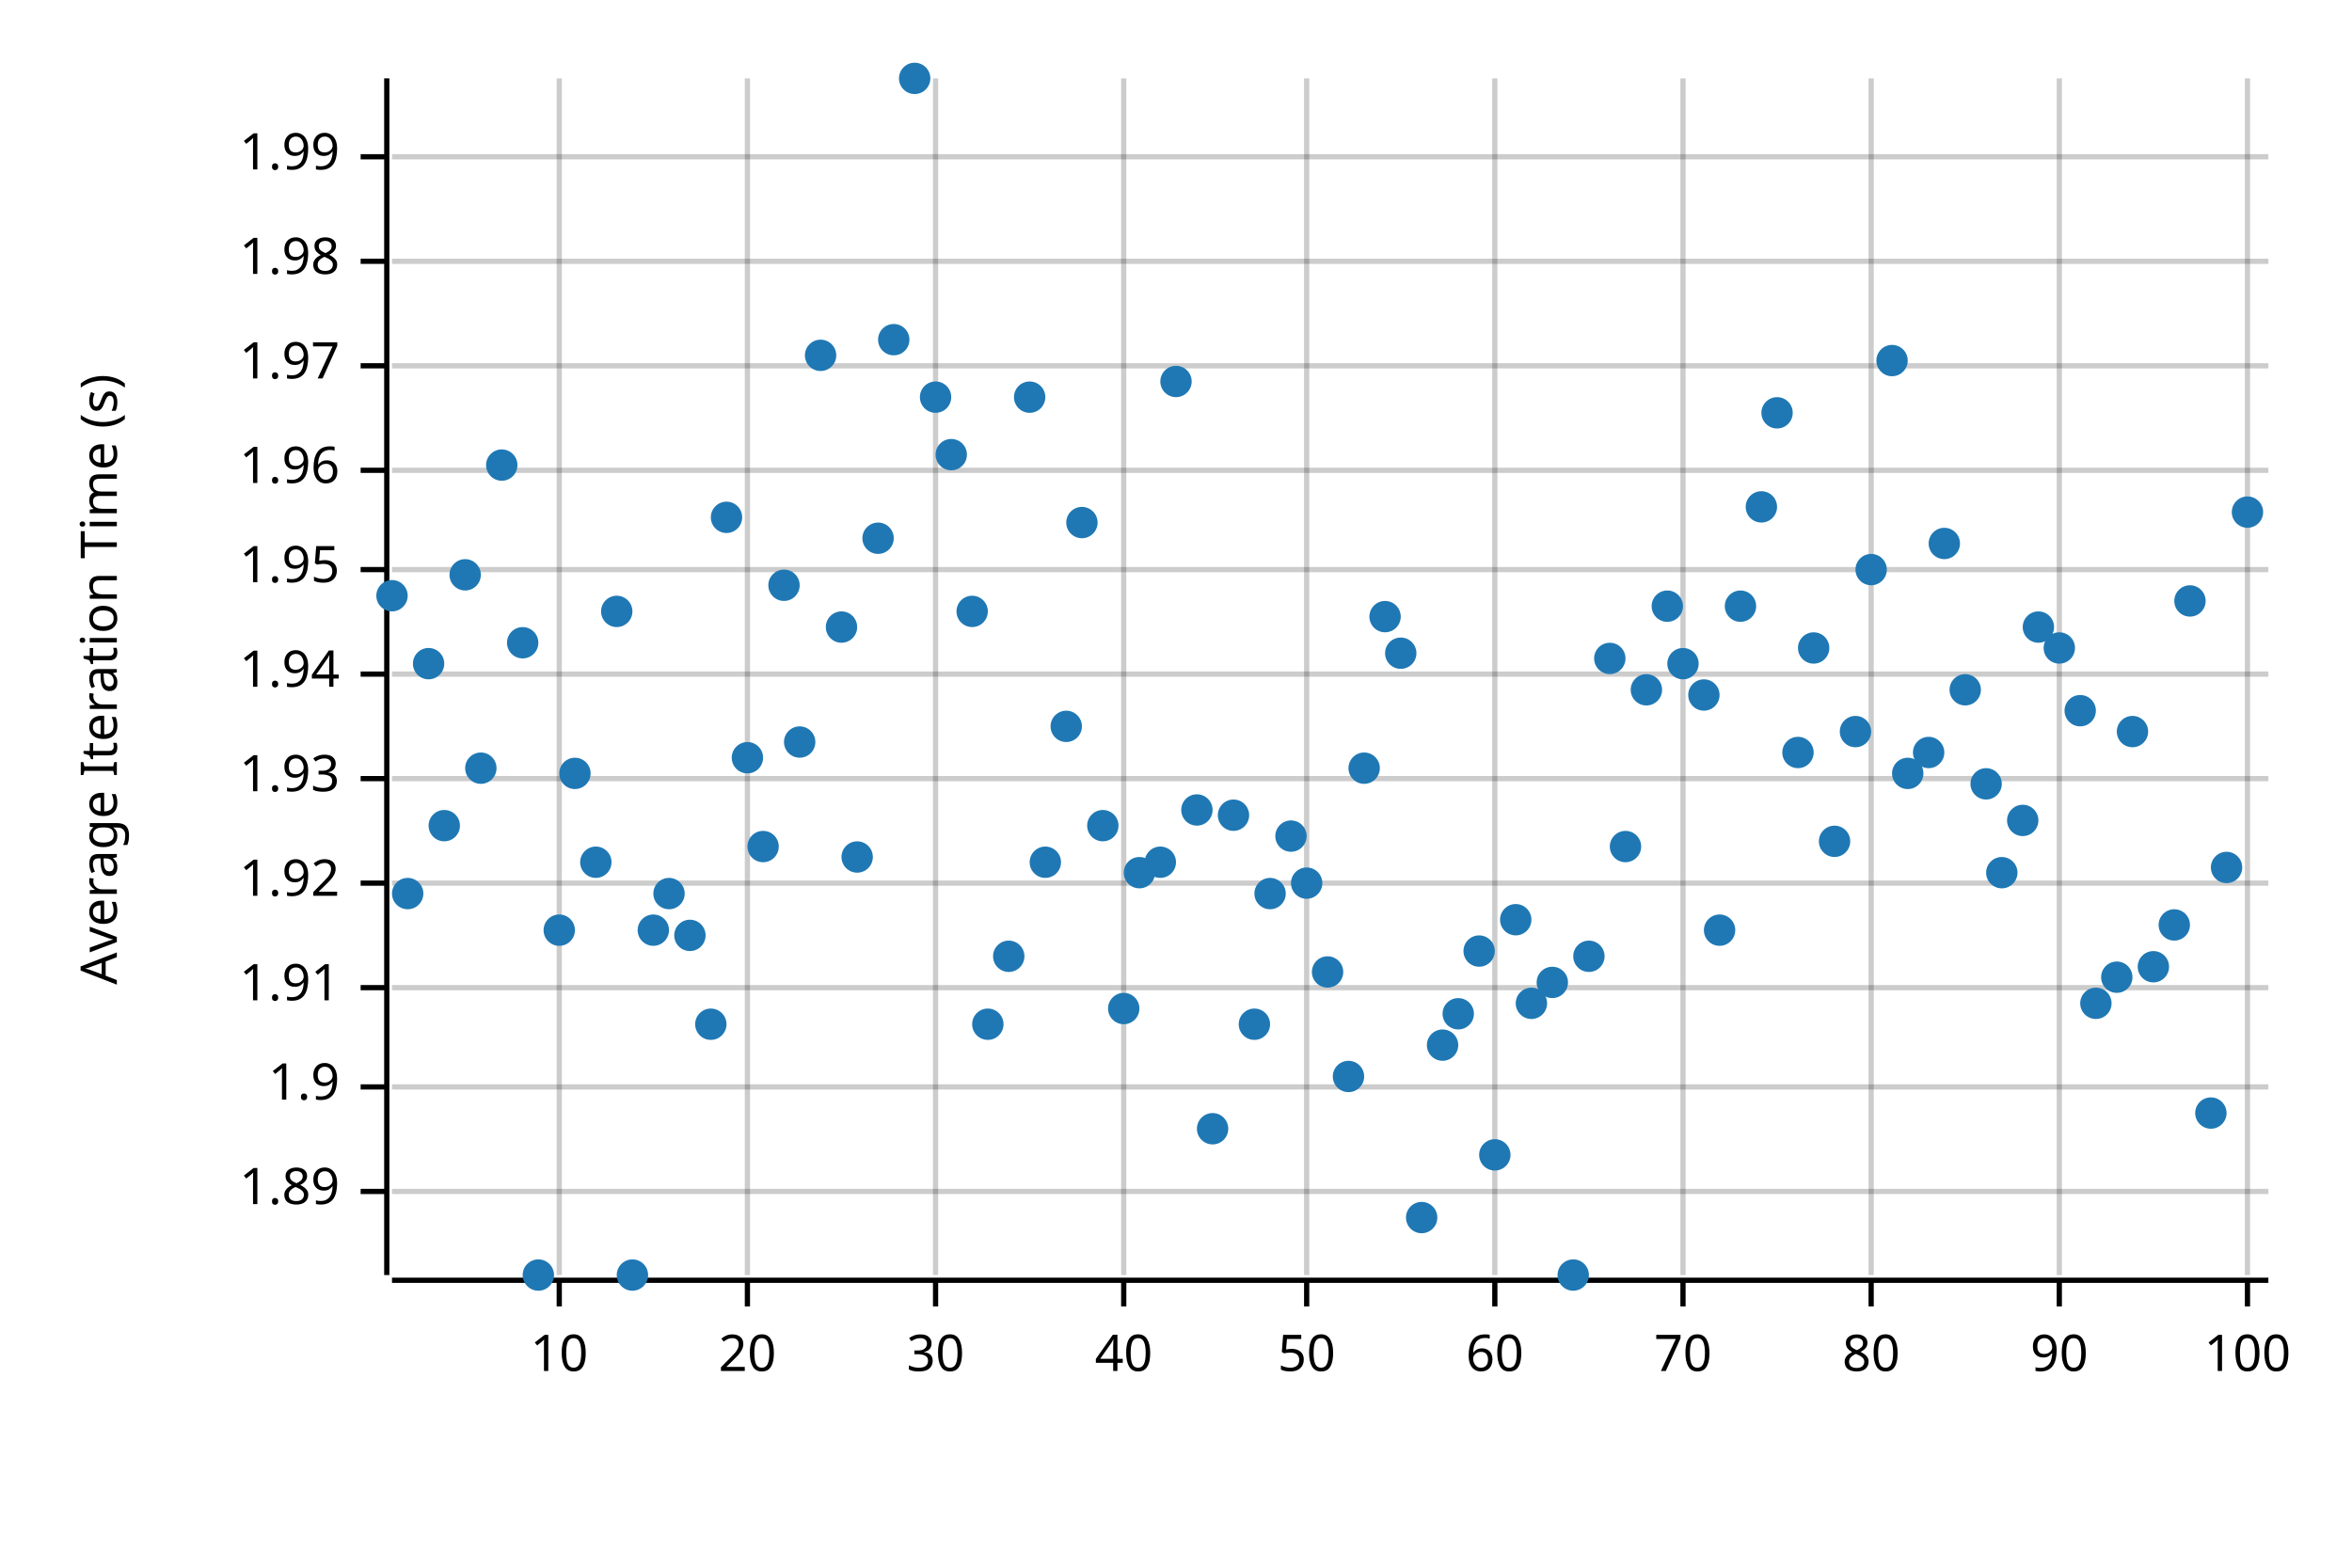
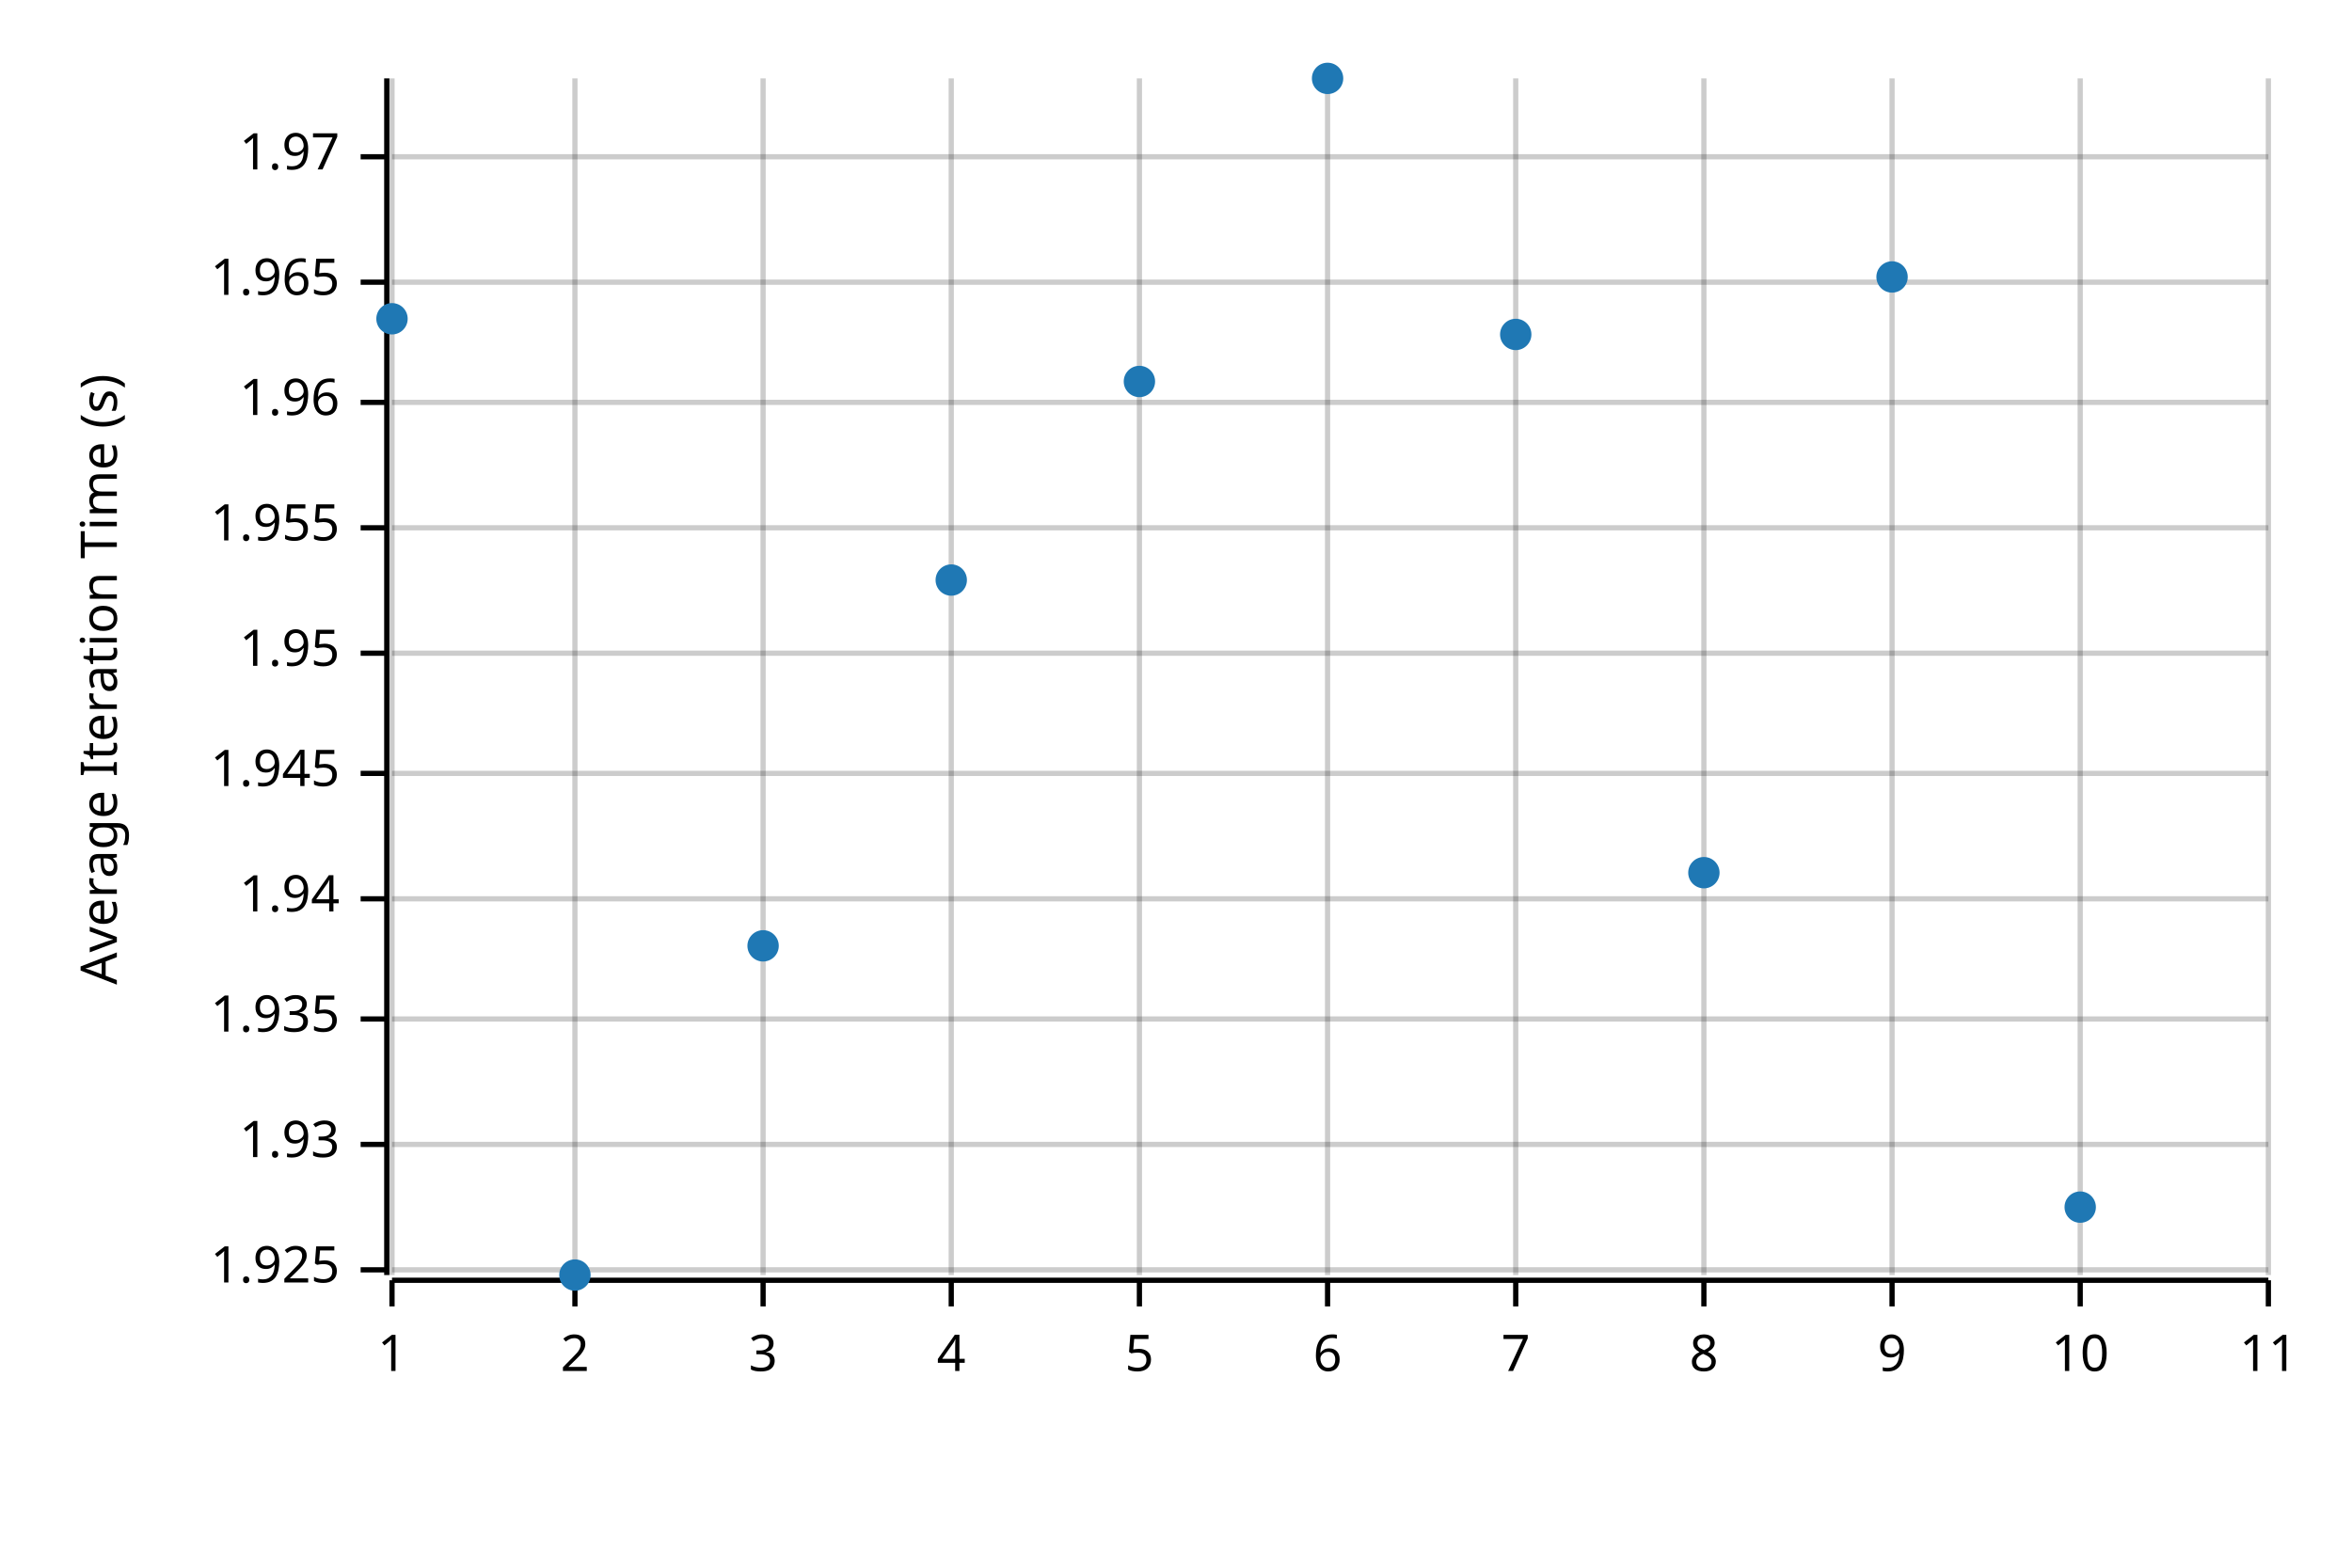
<svg xmlns="http://www.w3.org/2000/svg" width="450" height="300" viewBox="0 0 450 300">
  <text x="15" y="130" dy="0.76em" text-anchor="middle" font-family="sans-serif" font-size="9.677" opacity="1" fill="#000000" transform="rotate(270, 15, 130)">
Average Iteration Time (s)
</text>
-   <line opacity="0.2" stroke="#000000" stroke-width="1" x1="107" y1="244" x2="107" y2="15" />
-   <line opacity="0.2" stroke="#000000" stroke-width="1" x1="143" y1="244" x2="143" y2="15" />
-   <line opacity="0.2" stroke="#000000" stroke-width="1" x1="179" y1="244" x2="179" y2="15" />
-   <line opacity="0.2" stroke="#000000" stroke-width="1" x1="215" y1="244" x2="215" y2="15" />
-   <line opacity="0.2" stroke="#000000" stroke-width="1" x1="250" y1="244" x2="250" y2="15" />
-   <line opacity="0.2" stroke="#000000" stroke-width="1" x1="286" y1="244" x2="286" y2="15" />
-   <line opacity="0.2" stroke="#000000" stroke-width="1" x1="322" y1="244" x2="322" y2="15" />
-   <line opacity="0.2" stroke="#000000" stroke-width="1" x1="358" y1="244" x2="358" y2="15" />
-   <line opacity="0.2" stroke="#000000" stroke-width="1" x1="394" y1="244" x2="394" y2="15" />
-   <line opacity="0.2" stroke="#000000" stroke-width="1" x1="430" y1="244" x2="430" y2="15" />
-   <line opacity="0.2" stroke="#000000" stroke-width="1" x1="75" y1="228" x2="434" y2="228" />
-   <line opacity="0.2" stroke="#000000" stroke-width="1" x1="75" y1="208" x2="434" y2="208" />
-   <line opacity="0.2" stroke="#000000" stroke-width="1" x1="75" y1="189" x2="434" y2="189" />
-   <line opacity="0.2" stroke="#000000" stroke-width="1" x1="75" y1="169" x2="434" y2="169" />
-   <line opacity="0.2" stroke="#000000" stroke-width="1" x1="75" y1="149" x2="434" y2="149" />
-   <line opacity="0.2" stroke="#000000" stroke-width="1" x1="75" y1="129" x2="434" y2="129" />
-   <line opacity="0.2" stroke="#000000" stroke-width="1" x1="75" y1="109" x2="434" y2="109" />
-   <line opacity="0.2" stroke="#000000" stroke-width="1" x1="75" y1="90" x2="434" y2="90" />
-   <line opacity="0.2" stroke="#000000" stroke-width="1" x1="75" y1="70" x2="434" y2="70" />
-   <line opacity="0.2" stroke="#000000" stroke-width="1" x1="75" y1="50" x2="434" y2="50" />
+   <line opacity="0.2" stroke="#000000" stroke-width="1" x1="75" y1="244" x2="75" y2="15" />
+   <line opacity="0.2" stroke="#000000" stroke-width="1" x1="110" y1="244" x2="110" y2="15" />
+   <line opacity="0.2" stroke="#000000" stroke-width="1" x1="146" y1="244" x2="146" y2="15" />
+   <line opacity="0.2" stroke="#000000" stroke-width="1" x1="182" y1="244" x2="182" y2="15" />
+   <line opacity="0.2" stroke="#000000" stroke-width="1" x1="218" y1="244" x2="218" y2="15" />
+   <line opacity="0.2" stroke="#000000" stroke-width="1" x1="254" y1="244" x2="254" y2="15" />
+   <line opacity="0.2" stroke="#000000" stroke-width="1" x1="290" y1="244" x2="290" y2="15" />
+   <line opacity="0.2" stroke="#000000" stroke-width="1" x1="326" y1="244" x2="326" y2="15" />
+   <line opacity="0.2" stroke="#000000" stroke-width="1" x1="362" y1="244" x2="362" y2="15" />
+   <line opacity="0.2" stroke="#000000" stroke-width="1" x1="398" y1="244" x2="398" y2="15" />
+   <line opacity="0.2" stroke="#000000" stroke-width="1" x1="434" y1="244" x2="434" y2="15" />
+   <line opacity="0.2" stroke="#000000" stroke-width="1" x1="75" y1="243" x2="434" y2="243" />
+   <line opacity="0.2" stroke="#000000" stroke-width="1" x1="75" y1="219" x2="434" y2="219" />
+   <line opacity="0.2" stroke="#000000" stroke-width="1" x1="75" y1="195" x2="434" y2="195" />
+   <line opacity="0.2" stroke="#000000" stroke-width="1" x1="75" y1="172" x2="434" y2="172" />
+   <line opacity="0.2" stroke="#000000" stroke-width="1" x1="75" y1="148" x2="434" y2="148" />
+   <line opacity="0.2" stroke="#000000" stroke-width="1" x1="75" y1="125" x2="434" y2="125" />
+   <line opacity="0.2" stroke="#000000" stroke-width="1" x1="75" y1="101" x2="434" y2="101" />
+   <line opacity="0.2" stroke="#000000" stroke-width="1" x1="75" y1="77" x2="434" y2="77" />
+   <line opacity="0.2" stroke="#000000" stroke-width="1" x1="75" y1="54" x2="434" y2="54" />
  <line opacity="0.2" stroke="#000000" stroke-width="1" x1="75" y1="30" x2="434" y2="30" />
  <polyline fill="none" opacity="1" stroke="#000000" stroke-width="1" points="74,15 74,244 " />
-   <text x="65" y="228" dy="0.5ex" text-anchor="end" font-family="sans-serif" font-size="9.677" opacity="1" fill="#000000">
- 1.89
+   <text x="65" y="243" dy="0.5ex" text-anchor="end" font-family="sans-serif" font-size="9.677" opacity="1" fill="#000000">
+ 1.925
</text>
-   <polyline fill="none" opacity="1" stroke="#000000" stroke-width="1" points="69,228 74,228 " />
-   <text x="65" y="208" dy="0.5ex" text-anchor="end" font-family="sans-serif" font-size="9.677" opacity="1" fill="#000000">
- 1.9
- </text>
-   <polyline fill="none" opacity="1" stroke="#000000" stroke-width="1" points="69,208 74,208 " />
-   <text x="65" y="189" dy="0.5ex" text-anchor="end" font-family="sans-serif" font-size="9.677" opacity="1" fill="#000000">
- 1.91
- </text>
-   <polyline fill="none" opacity="1" stroke="#000000" stroke-width="1" points="69,189 74,189 " />
-   <text x="65" y="169" dy="0.5ex" text-anchor="end" font-family="sans-serif" font-size="9.677" opacity="1" fill="#000000">
- 1.92
- </text>
-   <polyline fill="none" opacity="1" stroke="#000000" stroke-width="1" points="69,169 74,169 " />
-   <text x="65" y="149" dy="0.5ex" text-anchor="end" font-family="sans-serif" font-size="9.677" opacity="1" fill="#000000">
+   <polyline fill="none" opacity="1" stroke="#000000" stroke-width="1" points="69,243 74,243 " />
+   <text x="65" y="219" dy="0.5ex" text-anchor="end" font-family="sans-serif" font-size="9.677" opacity="1" fill="#000000">
1.93
</text>
-   <polyline fill="none" opacity="1" stroke="#000000" stroke-width="1" points="69,149 74,149 " />
-   <text x="65" y="129" dy="0.5ex" text-anchor="end" font-family="sans-serif" font-size="9.677" opacity="1" fill="#000000">
+   <polyline fill="none" opacity="1" stroke="#000000" stroke-width="1" points="69,219 74,219 " />
+   <text x="65" y="195" dy="0.5ex" text-anchor="end" font-family="sans-serif" font-size="9.677" opacity="1" fill="#000000">
+ 1.935
+ </text>
+   <polyline fill="none" opacity="1" stroke="#000000" stroke-width="1" points="69,195 74,195 " />
+   <text x="65" y="172" dy="0.5ex" text-anchor="end" font-family="sans-serif" font-size="9.677" opacity="1" fill="#000000">
1.94
</text>
-   <polyline fill="none" opacity="1" stroke="#000000" stroke-width="1" points="69,129 74,129 " />
-   <text x="65" y="109" dy="0.5ex" text-anchor="end" font-family="sans-serif" font-size="9.677" opacity="1" fill="#000000">
+   <polyline fill="none" opacity="1" stroke="#000000" stroke-width="1" points="69,172 74,172 " />
+   <text x="65" y="148" dy="0.5ex" text-anchor="end" font-family="sans-serif" font-size="9.677" opacity="1" fill="#000000">
+ 1.945
+ </text>
+   <polyline fill="none" opacity="1" stroke="#000000" stroke-width="1" points="69,148 74,148 " />
+   <text x="65" y="125" dy="0.5ex" text-anchor="end" font-family="sans-serif" font-size="9.677" opacity="1" fill="#000000">
1.95
</text>
-   <polyline fill="none" opacity="1" stroke="#000000" stroke-width="1" points="69,109 74,109 " />
-   <text x="65" y="90" dy="0.5ex" text-anchor="end" font-family="sans-serif" font-size="9.677" opacity="1" fill="#000000">
+   <polyline fill="none" opacity="1" stroke="#000000" stroke-width="1" points="69,125 74,125 " />
+   <text x="65" y="101" dy="0.5ex" text-anchor="end" font-family="sans-serif" font-size="9.677" opacity="1" fill="#000000">
+ 1.955
+ </text>
+   <polyline fill="none" opacity="1" stroke="#000000" stroke-width="1" points="69,101 74,101 " />
+   <text x="65" y="77" dy="0.5ex" text-anchor="end" font-family="sans-serif" font-size="9.677" opacity="1" fill="#000000">
1.96
</text>
-   <polyline fill="none" opacity="1" stroke="#000000" stroke-width="1" points="69,90 74,90 " />
-   <text x="65" y="70" dy="0.5ex" text-anchor="end" font-family="sans-serif" font-size="9.677" opacity="1" fill="#000000">
+   <polyline fill="none" opacity="1" stroke="#000000" stroke-width="1" points="69,77 74,77 " />
+   <text x="65" y="54" dy="0.5ex" text-anchor="end" font-family="sans-serif" font-size="9.677" opacity="1" fill="#000000">
+ 1.965
+ </text>
+   <polyline fill="none" opacity="1" stroke="#000000" stroke-width="1" points="69,54 74,54 " />
+   <text x="65" y="30" dy="0.5ex" text-anchor="end" font-family="sans-serif" font-size="9.677" opacity="1" fill="#000000">
1.97
- </text>
-   <polyline fill="none" opacity="1" stroke="#000000" stroke-width="1" points="69,70 74,70 " />
-   <text x="65" y="50" dy="0.5ex" text-anchor="end" font-family="sans-serif" font-size="9.677" opacity="1" fill="#000000">
- 1.98
- </text>
-   <polyline fill="none" opacity="1" stroke="#000000" stroke-width="1" points="69,50 74,50 " />
-   <text x="65" y="30" dy="0.5ex" text-anchor="end" font-family="sans-serif" font-size="9.677" opacity="1" fill="#000000">
- 1.99
</text>
  <polyline fill="none" opacity="1" stroke="#000000" stroke-width="1" points="69,30 74,30 " />
  <polyline fill="none" opacity="1" stroke="#000000" stroke-width="1" points="75,245 434,245 " />
-   <text x="107" y="255" dy="0.76em" text-anchor="middle" font-family="sans-serif" font-size="9.677" opacity="1" fill="#000000">
+   <text x="75" y="255" dy="0.76em" text-anchor="middle" font-family="sans-serif" font-size="9.677" opacity="1" fill="#000000">
+ 1
+ </text>
+   <polyline fill="none" opacity="1" stroke="#000000" stroke-width="1" points="75,245 75,250 " />
+   <text x="110" y="255" dy="0.76em" text-anchor="middle" font-family="sans-serif" font-size="9.677" opacity="1" fill="#000000">
+ 2
+ </text>
+   <polyline fill="none" opacity="1" stroke="#000000" stroke-width="1" points="110,245 110,250 " />
+   <text x="146" y="255" dy="0.76em" text-anchor="middle" font-family="sans-serif" font-size="9.677" opacity="1" fill="#000000">
+ 3
+ </text>
+   <polyline fill="none" opacity="1" stroke="#000000" stroke-width="1" points="146,245 146,250 " />
+   <text x="182" y="255" dy="0.76em" text-anchor="middle" font-family="sans-serif" font-size="9.677" opacity="1" fill="#000000">
+ 4
+ </text>
+   <polyline fill="none" opacity="1" stroke="#000000" stroke-width="1" points="182,245 182,250 " />
+   <text x="218" y="255" dy="0.76em" text-anchor="middle" font-family="sans-serif" font-size="9.677" opacity="1" fill="#000000">
+ 5
+ </text>
+   <polyline fill="none" opacity="1" stroke="#000000" stroke-width="1" points="218,245 218,250 " />
+   <text x="254" y="255" dy="0.76em" text-anchor="middle" font-family="sans-serif" font-size="9.677" opacity="1" fill="#000000">
+ 6
+ </text>
+   <polyline fill="none" opacity="1" stroke="#000000" stroke-width="1" points="254,245 254,250 " />
+   <text x="290" y="255" dy="0.76em" text-anchor="middle" font-family="sans-serif" font-size="9.677" opacity="1" fill="#000000">
+ 7
+ </text>
+   <polyline fill="none" opacity="1" stroke="#000000" stroke-width="1" points="290,245 290,250 " />
+   <text x="326" y="255" dy="0.76em" text-anchor="middle" font-family="sans-serif" font-size="9.677" opacity="1" fill="#000000">
+ 8
+ </text>
+   <polyline fill="none" opacity="1" stroke="#000000" stroke-width="1" points="326,245 326,250 " />
+   <text x="362" y="255" dy="0.76em" text-anchor="middle" font-family="sans-serif" font-size="9.677" opacity="1" fill="#000000">
+ 9
+ </text>
+   <polyline fill="none" opacity="1" stroke="#000000" stroke-width="1" points="362,245 362,250 " />
+   <text x="398" y="255" dy="0.76em" text-anchor="middle" font-family="sans-serif" font-size="9.677" opacity="1" fill="#000000">
10
</text>
-   <polyline fill="none" opacity="1" stroke="#000000" stroke-width="1" points="107,245 107,250 " />
-   <text x="143" y="255" dy="0.76em" text-anchor="middle" font-family="sans-serif" font-size="9.677" opacity="1" fill="#000000">
- 20
+   <polyline fill="none" opacity="1" stroke="#000000" stroke-width="1" points="398,245 398,250 " />
+   <text x="434" y="255" dy="0.76em" text-anchor="middle" font-family="sans-serif" font-size="9.677" opacity="1" fill="#000000">
+ 11
</text>
-   <polyline fill="none" opacity="1" stroke="#000000" stroke-width="1" points="143,245 143,250 " />
-   <text x="179" y="255" dy="0.76em" text-anchor="middle" font-family="sans-serif" font-size="9.677" opacity="1" fill="#000000">
- 30
- </text>
-   <polyline fill="none" opacity="1" stroke="#000000" stroke-width="1" points="179,245 179,250 " />
-   <text x="215" y="255" dy="0.76em" text-anchor="middle" font-family="sans-serif" font-size="9.677" opacity="1" fill="#000000">
- 40
- </text>
-   <polyline fill="none" opacity="1" stroke="#000000" stroke-width="1" points="215,245 215,250 " />
-   <text x="250" y="255" dy="0.76em" text-anchor="middle" font-family="sans-serif" font-size="9.677" opacity="1" fill="#000000">
- 50
- </text>
-   <polyline fill="none" opacity="1" stroke="#000000" stroke-width="1" points="250,245 250,250 " />
-   <text x="286" y="255" dy="0.76em" text-anchor="middle" font-family="sans-serif" font-size="9.677" opacity="1" fill="#000000">
- 60
- </text>
-   <polyline fill="none" opacity="1" stroke="#000000" stroke-width="1" points="286,245 286,250 " />
-   <text x="322" y="255" dy="0.76em" text-anchor="middle" font-family="sans-serif" font-size="9.677" opacity="1" fill="#000000">
- 70
- </text>
-   <polyline fill="none" opacity="1" stroke="#000000" stroke-width="1" points="322,245 322,250 " />
-   <text x="358" y="255" dy="0.76em" text-anchor="middle" font-family="sans-serif" font-size="9.677" opacity="1" fill="#000000">
- 80
- </text>
-   <polyline fill="none" opacity="1" stroke="#000000" stroke-width="1" points="358,245 358,250 " />
-   <text x="394" y="255" dy="0.76em" text-anchor="middle" font-family="sans-serif" font-size="9.677" opacity="1" fill="#000000">
- 90
- </text>
-   <polyline fill="none" opacity="1" stroke="#000000" stroke-width="1" points="394,245 394,250 " />
-   <text x="430" y="255" dy="0.76em" text-anchor="middle" font-family="sans-serif" font-size="9.677" opacity="1" fill="#000000">
- 100
- </text>
-   <polyline fill="none" opacity="1" stroke="#000000" stroke-width="1" points="430,245 430,250 " />
-   <circle cx="75" cy="114" r="3" opacity="1" fill="#1F78B4" stroke="none" stroke-width="1" />
-   <circle cx="78" cy="171" r="3" opacity="1" fill="#1F78B4" stroke="none" stroke-width="1" />
-   <circle cx="82" cy="127" r="3" opacity="1" fill="#1F78B4" stroke="none" stroke-width="1" />
-   <circle cx="85" cy="158" r="3" opacity="1" fill="#1F78B4" stroke="none" stroke-width="1" />
-   <circle cx="89" cy="110" r="3" opacity="1" fill="#1F78B4" stroke="none" stroke-width="1" />
-   <circle cx="92" cy="147" r="3" opacity="1" fill="#1F78B4" stroke="none" stroke-width="1" />
-   <circle cx="96" cy="89" r="3" opacity="1" fill="#1F78B4" stroke="none" stroke-width="1" />
-   <circle cx="100" cy="123" r="3" opacity="1" fill="#1F78B4" stroke="none" stroke-width="1" />
-   <circle cx="103" cy="244" r="3" opacity="1" fill="#1F78B4" stroke="none" stroke-width="1" />
-   <circle cx="107" cy="178" r="3" opacity="1" fill="#1F78B4" stroke="none" stroke-width="1" />
-   <circle cx="110" cy="148" r="3" opacity="1" fill="#1F78B4" stroke="none" stroke-width="1" />
-   <circle cx="114" cy="165" r="3" opacity="1" fill="#1F78B4" stroke="none" stroke-width="1" />
-   <circle cx="118" cy="117" r="3" opacity="1" fill="#1F78B4" stroke="none" stroke-width="1" />
-   <circle cx="121" cy="244" r="3" opacity="1" fill="#1F78B4" stroke="none" stroke-width="1" />
-   <circle cx="125" cy="178" r="3" opacity="1" fill="#1F78B4" stroke="none" stroke-width="1" />
-   <circle cx="128" cy="171" r="3" opacity="1" fill="#1F78B4" stroke="none" stroke-width="1" />
-   <circle cx="132" cy="179" r="3" opacity="1" fill="#1F78B4" stroke="none" stroke-width="1" />
-   <circle cx="136" cy="196" r="3" opacity="1" fill="#1F78B4" stroke="none" stroke-width="1" />
-   <circle cx="139" cy="99" r="3" opacity="1" fill="#1F78B4" stroke="none" stroke-width="1" />
-   <circle cx="143" cy="145" r="3" opacity="1" fill="#1F78B4" stroke="none" stroke-width="1" />
-   <circle cx="146" cy="162" r="3" opacity="1" fill="#1F78B4" stroke="none" stroke-width="1" />
-   <circle cx="150" cy="112" r="3" opacity="1" fill="#1F78B4" stroke="none" stroke-width="1" />
-   <circle cx="153" cy="142" r="3" opacity="1" fill="#1F78B4" stroke="none" stroke-width="1" />
-   <circle cx="157" cy="68" r="3" opacity="1" fill="#1F78B4" stroke="none" stroke-width="1" />
-   <circle cx="161" cy="120" r="3" opacity="1" fill="#1F78B4" stroke="none" stroke-width="1" />
-   <circle cx="164" cy="164" r="3" opacity="1" fill="#1F78B4" stroke="none" stroke-width="1" />
-   <circle cx="168" cy="103" r="3" opacity="1" fill="#1F78B4" stroke="none" stroke-width="1" />
-   <circle cx="171" cy="65" r="3" opacity="1" fill="#1F78B4" stroke="none" stroke-width="1" />
-   <circle cx="175" cy="15" r="3" opacity="1" fill="#1F78B4" stroke="none" stroke-width="1" />
-   <circle cx="179" cy="76" r="3" opacity="1" fill="#1F78B4" stroke="none" stroke-width="1" />
-   <circle cx="182" cy="87" r="3" opacity="1" fill="#1F78B4" stroke="none" stroke-width="1" />
-   <circle cx="186" cy="117" r="3" opacity="1" fill="#1F78B4" stroke="none" stroke-width="1" />
-   <circle cx="189" cy="196" r="3" opacity="1" fill="#1F78B4" stroke="none" stroke-width="1" />
-   <circle cx="193" cy="183" r="3" opacity="1" fill="#1F78B4" stroke="none" stroke-width="1" />
-   <circle cx="197" cy="76" r="3" opacity="1" fill="#1F78B4" stroke="none" stroke-width="1" />
-   <circle cx="200" cy="165" r="3" opacity="1" fill="#1F78B4" stroke="none" stroke-width="1" />
-   <circle cx="204" cy="139" r="3" opacity="1" fill="#1F78B4" stroke="none" stroke-width="1" />
-   <circle cx="207" cy="100" r="3" opacity="1" fill="#1F78B4" stroke="none" stroke-width="1" />
-   <circle cx="211" cy="158" r="3" opacity="1" fill="#1F78B4" stroke="none" stroke-width="1" />
-   <circle cx="215" cy="193" r="3" opacity="1" fill="#1F78B4" stroke="none" stroke-width="1" />
-   <circle cx="218" cy="167" r="3" opacity="1" fill="#1F78B4" stroke="none" stroke-width="1" />
-   <circle cx="222" cy="165" r="3" opacity="1" fill="#1F78B4" stroke="none" stroke-width="1" />
-   <circle cx="225" cy="73" r="3" opacity="1" fill="#1F78B4" stroke="none" stroke-width="1" />
-   <circle cx="229" cy="155" r="3" opacity="1" fill="#1F78B4" stroke="none" stroke-width="1" />
-   <circle cx="232" cy="216" r="3" opacity="1" fill="#1F78B4" stroke="none" stroke-width="1" />
-   <circle cx="236" cy="156" r="3" opacity="1" fill="#1F78B4" stroke="none" stroke-width="1" />
-   <circle cx="240" cy="196" r="3" opacity="1" fill="#1F78B4" stroke="none" stroke-width="1" />
-   <circle cx="243" cy="171" r="3" opacity="1" fill="#1F78B4" stroke="none" stroke-width="1" />
-   <circle cx="247" cy="160" r="3" opacity="1" fill="#1F78B4" stroke="none" stroke-width="1" />
-   <circle cx="250" cy="169" r="3" opacity="1" fill="#1F78B4" stroke="none" stroke-width="1" />
-   <circle cx="254" cy="186" r="3" opacity="1" fill="#1F78B4" stroke="none" stroke-width="1" />
-   <circle cx="258" cy="206" r="3" opacity="1" fill="#1F78B4" stroke="none" stroke-width="1" />
-   <circle cx="261" cy="147" r="3" opacity="1" fill="#1F78B4" stroke="none" stroke-width="1" />
-   <circle cx="265" cy="118" r="3" opacity="1" fill="#1F78B4" stroke="none" stroke-width="1" />
-   <circle cx="268" cy="125" r="3" opacity="1" fill="#1F78B4" stroke="none" stroke-width="1" />
-   <circle cx="272" cy="233" r="3" opacity="1" fill="#1F78B4" stroke="none" stroke-width="1" />
-   <circle cx="276" cy="200" r="3" opacity="1" fill="#1F78B4" stroke="none" stroke-width="1" />
-   <circle cx="279" cy="194" r="3" opacity="1" fill="#1F78B4" stroke="none" stroke-width="1" />
-   <circle cx="283" cy="182" r="3" opacity="1" fill="#1F78B4" stroke="none" stroke-width="1" />
-   <circle cx="286" cy="221" r="3" opacity="1" fill="#1F78B4" stroke="none" stroke-width="1" />
-   <circle cx="290" cy="176" r="3" opacity="1" fill="#1F78B4" stroke="none" stroke-width="1" />
-   <circle cx="293" cy="192" r="3" opacity="1" fill="#1F78B4" stroke="none" stroke-width="1" />
-   <circle cx="297" cy="188" r="3" opacity="1" fill="#1F78B4" stroke="none" stroke-width="1" />
-   <circle cx="301" cy="244" r="3" opacity="1" fill="#1F78B4" stroke="none" stroke-width="1" />
-   <circle cx="304" cy="183" r="3" opacity="1" fill="#1F78B4" stroke="none" stroke-width="1" />
-   <circle cx="308" cy="126" r="3" opacity="1" fill="#1F78B4" stroke="none" stroke-width="1" />
-   <circle cx="311" cy="162" r="3" opacity="1" fill="#1F78B4" stroke="none" stroke-width="1" />
-   <circle cx="315" cy="132" r="3" opacity="1" fill="#1F78B4" stroke="none" stroke-width="1" />
-   <circle cx="319" cy="116" r="3" opacity="1" fill="#1F78B4" stroke="none" stroke-width="1" />
-   <circle cx="322" cy="127" r="3" opacity="1" fill="#1F78B4" stroke="none" stroke-width="1" />
-   <circle cx="326" cy="133" r="3" opacity="1" fill="#1F78B4" stroke="none" stroke-width="1" />
-   <circle cx="329" cy="178" r="3" opacity="1" fill="#1F78B4" stroke="none" stroke-width="1" />
-   <circle cx="333" cy="116" r="3" opacity="1" fill="#1F78B4" stroke="none" stroke-width="1" />
-   <circle cx="337" cy="97" r="3" opacity="1" fill="#1F78B4" stroke="none" stroke-width="1" />
-   <circle cx="340" cy="79" r="3" opacity="1" fill="#1F78B4" stroke="none" stroke-width="1" />
-   <circle cx="344" cy="144" r="3" opacity="1" fill="#1F78B4" stroke="none" stroke-width="1" />
-   <circle cx="347" cy="124" r="3" opacity="1" fill="#1F78B4" stroke="none" stroke-width="1" />
-   <circle cx="351" cy="161" r="3" opacity="1" fill="#1F78B4" stroke="none" stroke-width="1" />
-   <circle cx="355" cy="140" r="3" opacity="1" fill="#1F78B4" stroke="none" stroke-width="1" />
-   <circle cx="358" cy="109" r="3" opacity="1" fill="#1F78B4" stroke="none" stroke-width="1" />
-   <circle cx="362" cy="69" r="3" opacity="1" fill="#1F78B4" stroke="none" stroke-width="1" />
-   <circle cx="365" cy="148" r="3" opacity="1" fill="#1F78B4" stroke="none" stroke-width="1" />
-   <circle cx="369" cy="144" r="3" opacity="1" fill="#1F78B4" stroke="none" stroke-width="1" />
-   <circle cx="372" cy="104" r="3" opacity="1" fill="#1F78B4" stroke="none" stroke-width="1" />
-   <circle cx="376" cy="132" r="3" opacity="1" fill="#1F78B4" stroke="none" stroke-width="1" />
-   <circle cx="380" cy="150" r="3" opacity="1" fill="#1F78B4" stroke="none" stroke-width="1" />
-   <circle cx="383" cy="167" r="3" opacity="1" fill="#1F78B4" stroke="none" stroke-width="1" />
-   <circle cx="387" cy="157" r="3" opacity="1" fill="#1F78B4" stroke="none" stroke-width="1" />
-   <circle cx="390" cy="120" r="3" opacity="1" fill="#1F78B4" stroke="none" stroke-width="1" />
-   <circle cx="394" cy="124" r="3" opacity="1" fill="#1F78B4" stroke="none" stroke-width="1" />
-   <circle cx="398" cy="136" r="3" opacity="1" fill="#1F78B4" stroke="none" stroke-width="1" />
-   <circle cx="401" cy="192" r="3" opacity="1" fill="#1F78B4" stroke="none" stroke-width="1" />
-   <circle cx="405" cy="187" r="3" opacity="1" fill="#1F78B4" stroke="none" stroke-width="1" />
-   <circle cx="408" cy="140" r="3" opacity="1" fill="#1F78B4" stroke="none" stroke-width="1" />
-   <circle cx="412" cy="185" r="3" opacity="1" fill="#1F78B4" stroke="none" stroke-width="1" />
-   <circle cx="416" cy="177" r="3" opacity="1" fill="#1F78B4" stroke="none" stroke-width="1" />
-   <circle cx="419" cy="115" r="3" opacity="1" fill="#1F78B4" stroke="none" stroke-width="1" />
-   <circle cx="423" cy="213" r="3" opacity="1" fill="#1F78B4" stroke="none" stroke-width="1" />
-   <circle cx="426" cy="166" r="3" opacity="1" fill="#1F78B4" stroke="none" stroke-width="1" />
-   <circle cx="430" cy="98" r="3" opacity="1" fill="#1F78B4" stroke="none" stroke-width="1" />
+   <polyline fill="none" opacity="1" stroke="#000000" stroke-width="1" points="434,245 434,250 " />
+   <circle cx="75" cy="61" r="3" opacity="1" fill="#1F78B4" stroke="none" stroke-width="1" />
+   <circle cx="110" cy="244" r="3" opacity="1" fill="#1F78B4" stroke="none" stroke-width="1" />
+   <circle cx="146" cy="181" r="3" opacity="1" fill="#1F78B4" stroke="none" stroke-width="1" />
+   <circle cx="182" cy="111" r="3" opacity="1" fill="#1F78B4" stroke="none" stroke-width="1" />
+   <circle cx="218" cy="73" r="3" opacity="1" fill="#1F78B4" stroke="none" stroke-width="1" />
+   <circle cx="254" cy="15" r="3" opacity="1" fill="#1F78B4" stroke="none" stroke-width="1" />
+   <circle cx="290" cy="64" r="3" opacity="1" fill="#1F78B4" stroke="none" stroke-width="1" />
+   <circle cx="326" cy="167" r="3" opacity="1" fill="#1F78B4" stroke="none" stroke-width="1" />
+   <circle cx="362" cy="53" r="3" opacity="1" fill="#1F78B4" stroke="none" stroke-width="1" />
+   <circle cx="398" cy="231" r="3" opacity="1" fill="#1F78B4" stroke="none" stroke-width="1" />
</svg>
